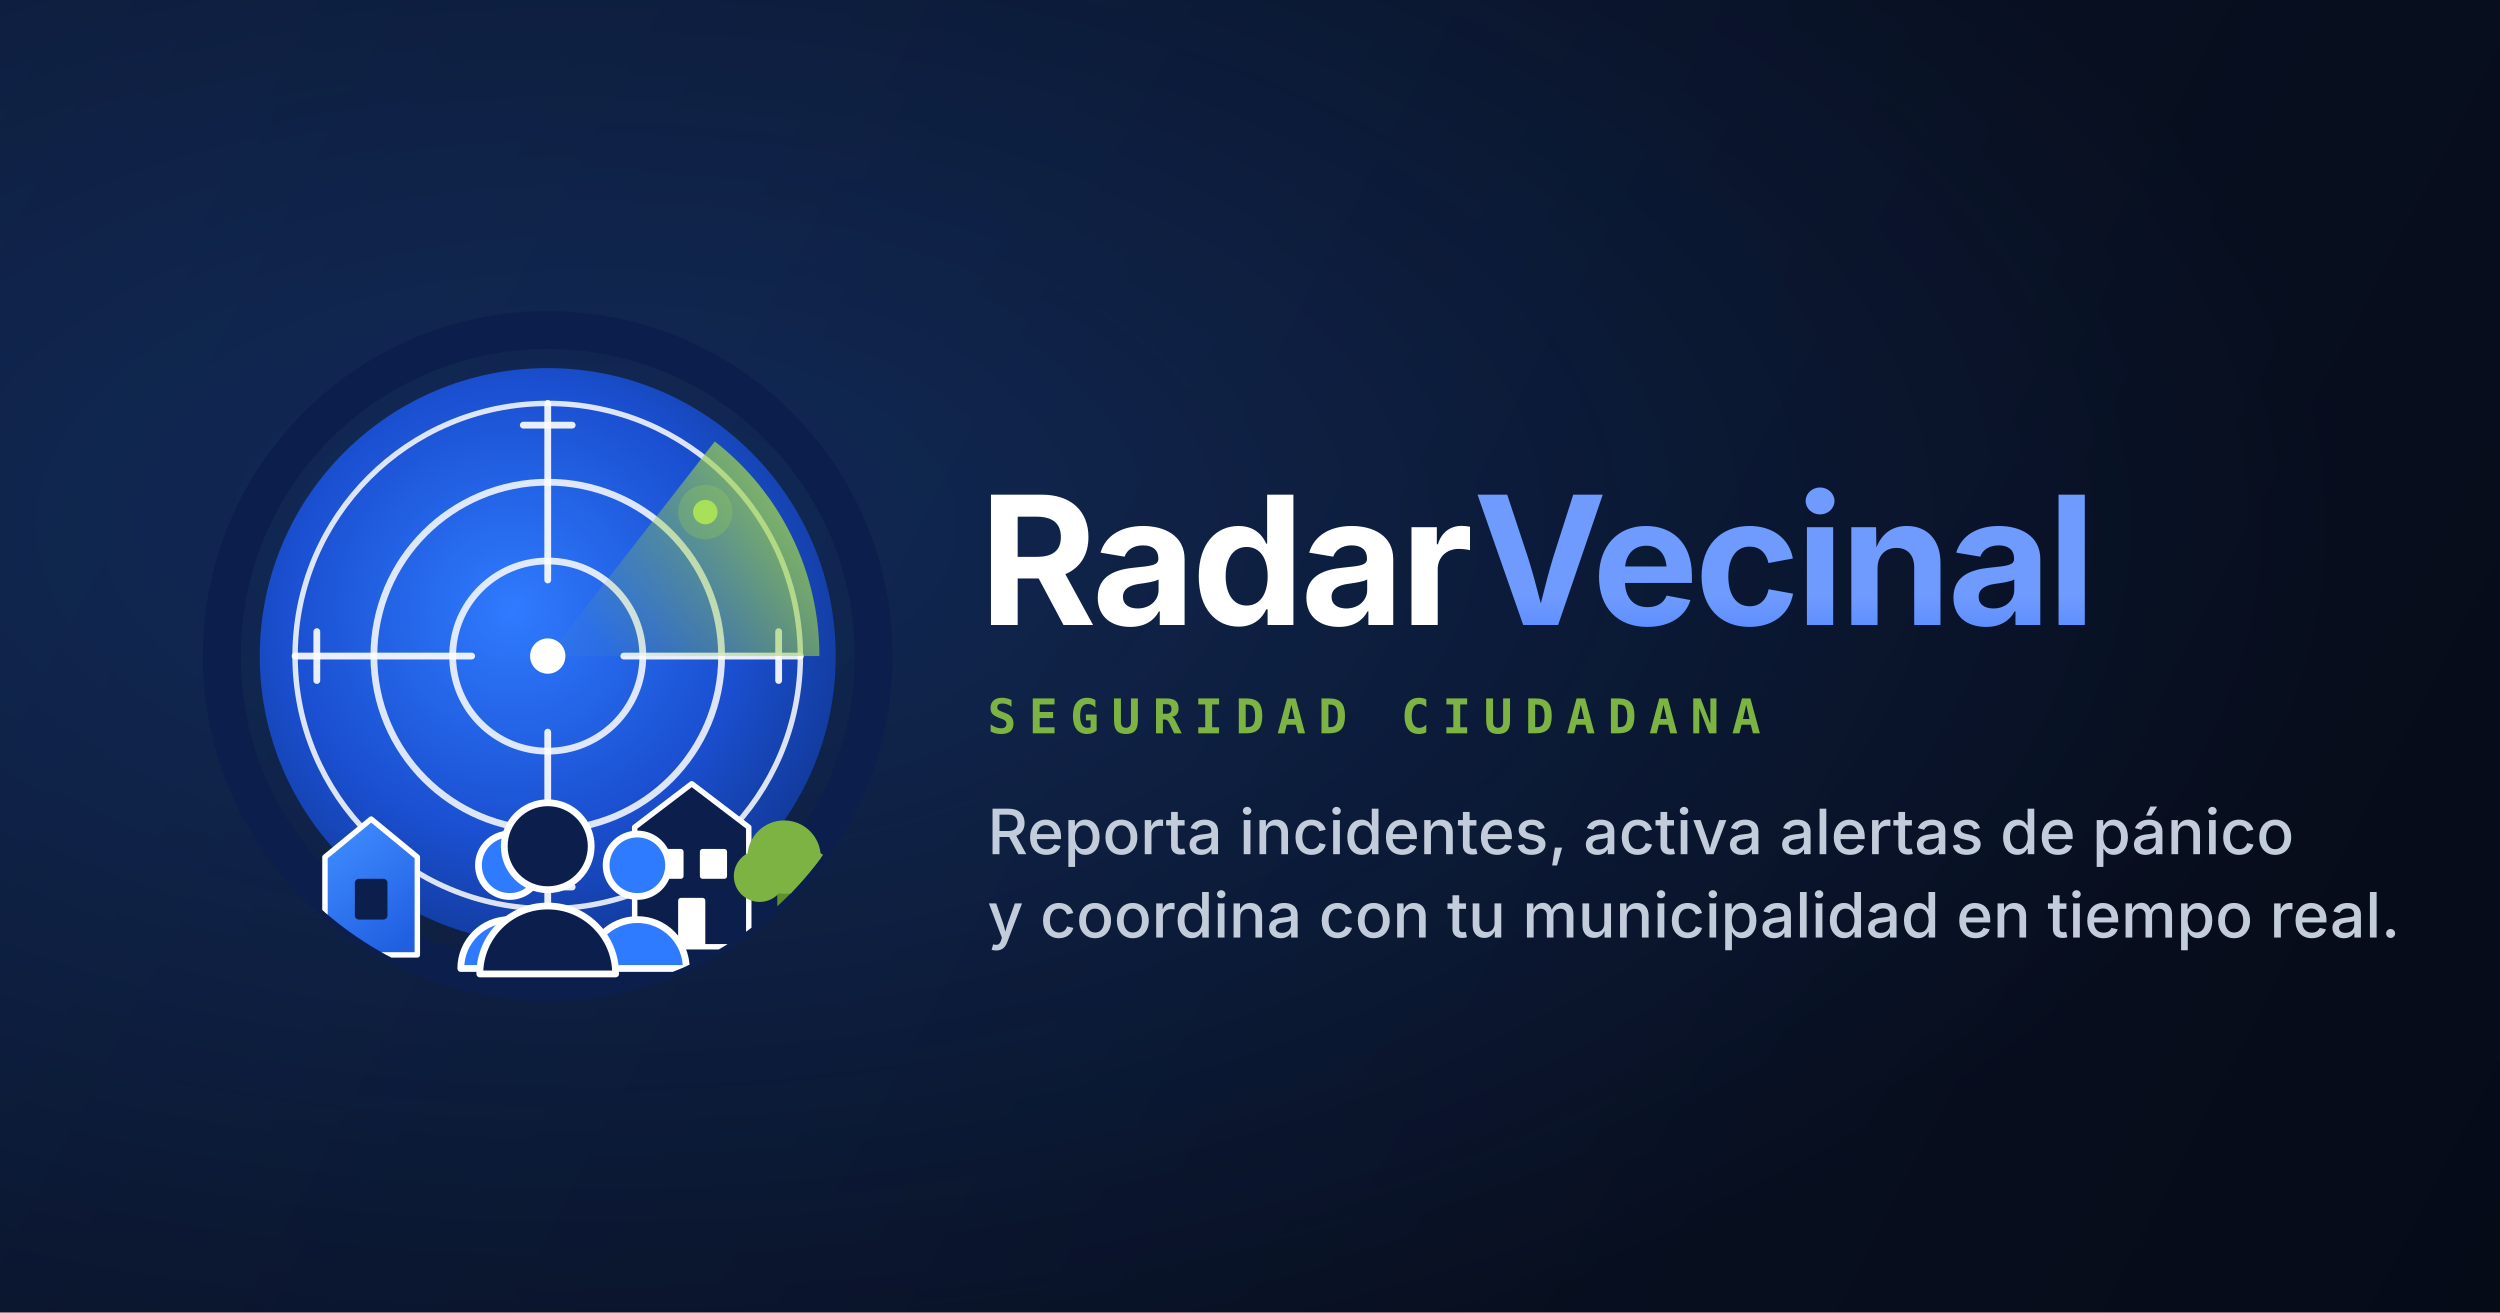
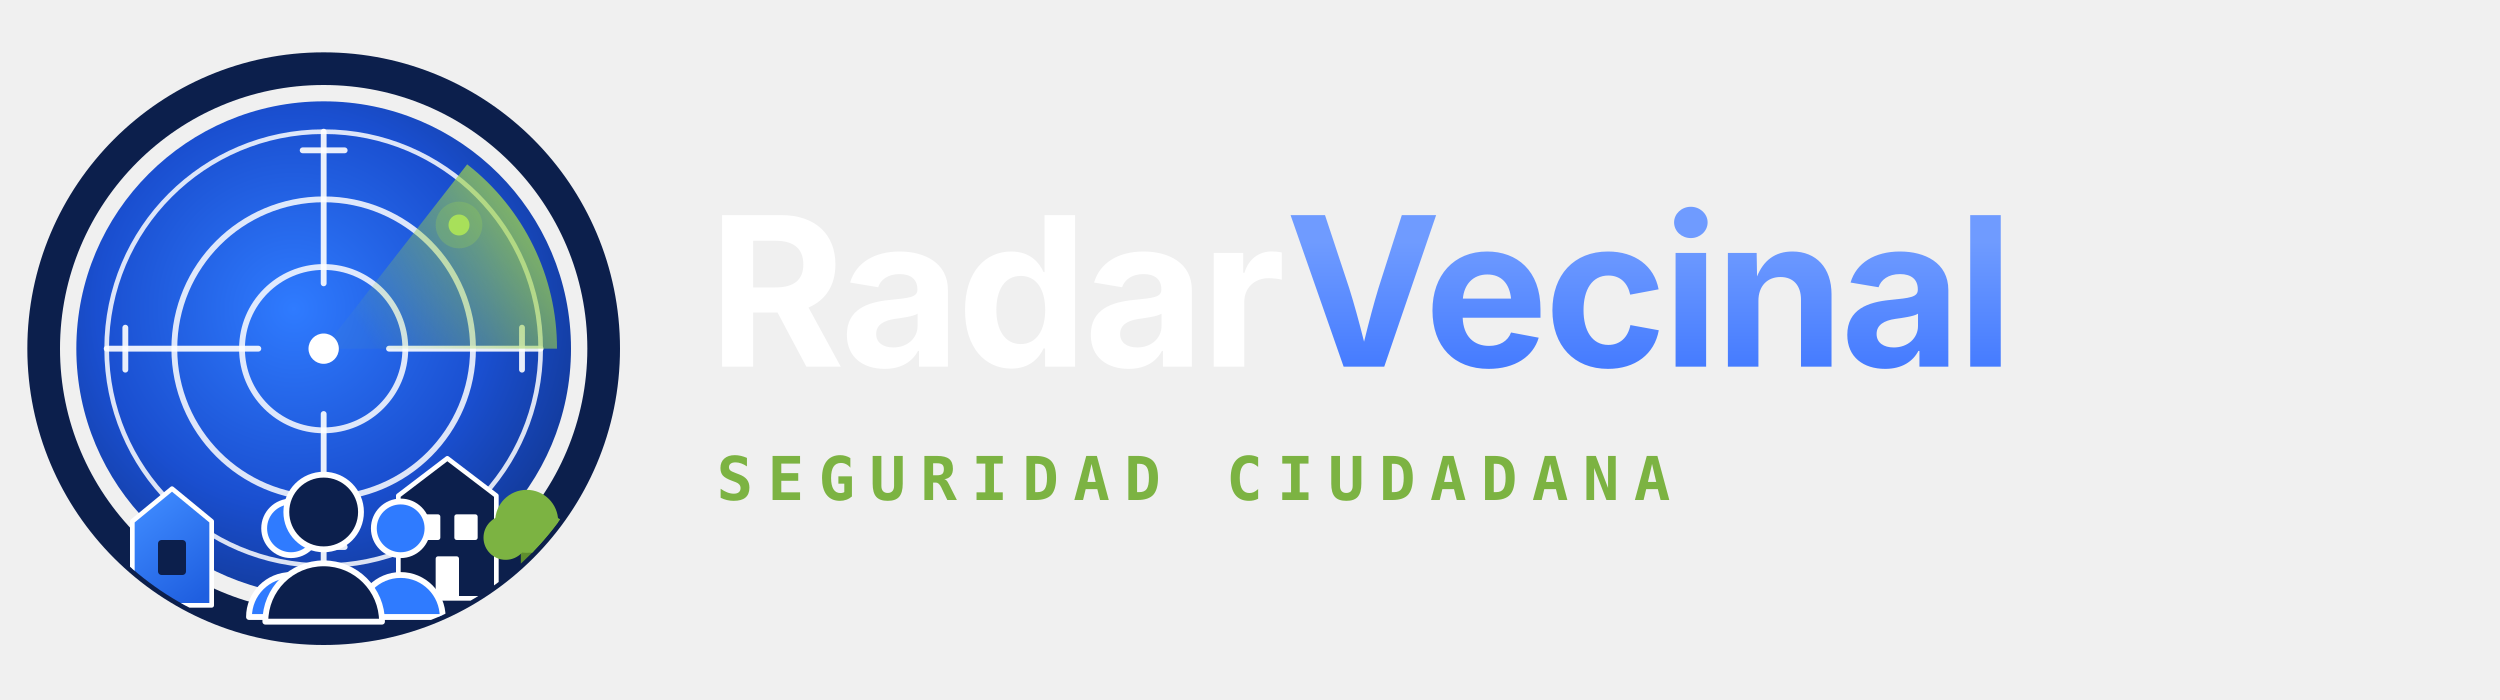
- <svg xmlns="http://www.w3.org/2000/svg" width="1200" height="630" viewBox="0 0 1200 630" fill="none">
+ <svg xmlns="http://www.w3.org/2000/svg" width="600" height="168" viewBox="0 0 600 168" fill="none">
  <defs>
-     <linearGradient id="obg" x1="0" y1="0" x2="1200" y2="630" gradientUnits="userSpaceOnUse">
-       <stop offset="0" stop-color="#0b1730" />
-       <stop offset="1" stop-color="#060b18" />
-     </linearGradient>
-     <radialGradient id="oglow" cx="0.24" cy="0.4" r="0.7">
-       <stop offset="0" stop-color="#2f7bff" stop-opacity="0.22" />
-       <stop offset="1" stop-color="#2f7bff" stop-opacity="0" />
-     </radialGradient>
-     <linearGradient id="otext" x1="0" y1="286" x2="0" y2="346" gradientUnits="userSpaceOnUse">
+     <linearGradient id="ltext" x1="196" y1="58" x2="196" y2="104" gradientUnits="userSpaceOnUse">
      <stop offset="0" stop-color="#6f9bff" />
      <stop offset="1" stop-color="#2f6bff" />
    </linearGradient>
  </defs>
-   <rect width="1200" height="630" fill="url(#obg)" />
-   <rect width="1200" height="630" fill="url(#oglow)" />
-   <g transform="translate(96,148) scale(0.652)">
+   <g transform="translate(6,12) scale(0.28)">
    <defs>
      <radialGradient id="face" cx="0.44" cy="0.42" r="0.72">
        <stop offset="0" stop-color="#2f7bff" />
        <stop offset="0.55" stop-color="#1a4fd0" />
        <stop offset="1" stop-color="#0e2f7e" />
      </radialGradient>
      <linearGradient id="sweep" x1="456" y1="150" x2="300" y2="256" gradientUnits="userSpaceOnUse">
        <stop offset="0" stop-color="#a3d84f" stop-opacity="0.85" />
        <stop offset="1" stop-color="#8bc34a" stop-opacity="0.05" />
      </linearGradient>
      <linearGradient id="bluehouse" x1="90" y1="392" x2="150" y2="470" gradientUnits="userSpaceOnUse">
        <stop offset="0" stop-color="#3f8bff" />
        <stop offset="1" stop-color="#1f5fe0" />
      </linearGradient>
      <clipPath id="face-clip">
        <circle cx="256" cy="256" r="212" />
      </clipPath>
      <clipPath id="badge-clip">
        <circle cx="256" cy="256" r="250" />
      </clipPath>
    </defs>
    <circle cx="256" cy="256" r="240" fill="none" stroke="#0c1f4c" stroke-width="28" />
    <circle cx="256" cy="256" r="212" fill="url(#face)" />
    <g clip-path="url(#face-clip)">
      <g stroke="#ffffff" stroke-width="5" stroke-linecap="round" stroke-opacity="0.9">
        <line x1="256" y1="70" x2="256" y2="200" />
        <line x1="256" y1="312" x2="256" y2="442" />
        <line x1="70" y1="256" x2="200" y2="256" />
        <line x1="312" y1="256" x2="442" y2="256" />
        <line x1="238" y1="86" x2="274" y2="86" />
        <line x1="238" y1="426" x2="274" y2="426" />
        <line x1="86" y1="238" x2="86" y2="274" />
        <line x1="426" y1="238" x2="426" y2="274" />
      </g>
      <g fill="none" stroke="#ffffff" stroke-opacity="0.85">
        <circle cx="256" cy="256" r="186" stroke-width="4" />
        <circle cx="256" cy="256" r="128" stroke-width="5" />
        <circle cx="256" cy="256" r="70" stroke-width="5" />
      </g>
      <path d="M256 256 L456 256 A200 200 0 0 0 379 98 Z" fill="url(#sweep)" />
      <circle cx="372" cy="150" r="20" fill="#a3d84f" fill-opacity="0.25" />
      <circle cx="372" cy="150" r="9" fill="#a8e05a" />
      <circle cx="256" cy="256" r="13" fill="#ffffff" />
    </g>
    <g clip-path="url(#badge-clip)">
      <path d="M92 476 L92 404 L126 376 L160 404 L160 476 Z" fill="url(#bluehouse)" stroke="#ffffff" stroke-width="4" stroke-linejoin="round" />
      <rect x="114" y="420" width="24" height="30" rx="3" fill="#0c1f4c" />
      <path d="M320 470 L320 382 L362 350 L404 382 L404 470 Z" fill="#0c1f4c" stroke="#ffffff" stroke-width="4" stroke-linejoin="round" />
      <rect x="336" y="398" width="20" height="22" rx="2" fill="#ffffff" />
      <rect x="368" y="398" width="20" height="22" rx="2" fill="#ffffff" />
      <rect x="352" y="434" width="20" height="36" rx="2" fill="#ffffff" />
      <rect x="425" y="418" width="11" height="42" rx="4" fill="#5f8f2e" />
      <circle cx="430" cy="404" r="27" fill="#7cb342" />
      <circle cx="412" cy="418" r="19" fill="#7cb342" />
      <circle cx="448" cy="418" r="19" fill="#7cb342" />
      <g stroke="#ffffff" stroke-width="5" stroke-linejoin="round">
        <path d="M192 486 a36 36 0 0 1 72 0 Z" fill="#2f7bff" />
        <circle cx="228" cy="410" r="23" fill="#2f7bff" />
        <path d="M286 486 a36 36 0 0 1 72 0 Z" fill="#2f7bff" />
        <circle cx="322" cy="410" r="23" fill="#2f7bff" />
        <path d="M206 490 a50 50 0 0 1 100 0 Z" fill="#0c1f4c" />
        <circle cx="256" cy="396" r="32" fill="#0c1f4c" />
      </g>
    </g>
  </g>
-   <g font-family="'Space Grotesk','Inter',system-ui,sans-serif">
-     <text x="470" y="300" font-size="86" font-weight="700" letter-spacing="-2" fill="#ffffff">Radar<tspan fill="url(#otext)"> Vecinal</tspan>
+   <g font-family="'Space Grotesk','Inter',system-ui,sans-serif" font-weight="700">
+     <text x="170" y="88" font-size="50" letter-spacing="-1" fill="#ffffff">Radar<tspan fill="url(#ltext)"> Vecinal</tspan>
    </text>
-     <text x="474" y="352" font-family="'JetBrains Mono',monospace" font-size="23" font-weight="600" letter-spacing="6" fill="#7cb342">SEGURIDAD  CIUDADANA</text>
-     <text x="474" y="410" font-size="30" font-weight="500" fill="#c3ccdb">Reporta incidentes, activa alertas de pánico</text>
-     <text x="474" y="450" font-size="30" font-weight="500" fill="#c3ccdb">y coordina con tu municipalidad en tiempo real.</text>
+     <text x="172" y="120" font-family="'JetBrains Mono','Space Grotesk',monospace" font-size="14.5" font-weight="600" letter-spacing="3.5" fill="#7cb342">SEGURIDAD  CIUDADANA</text>
  </g>
</svg>
